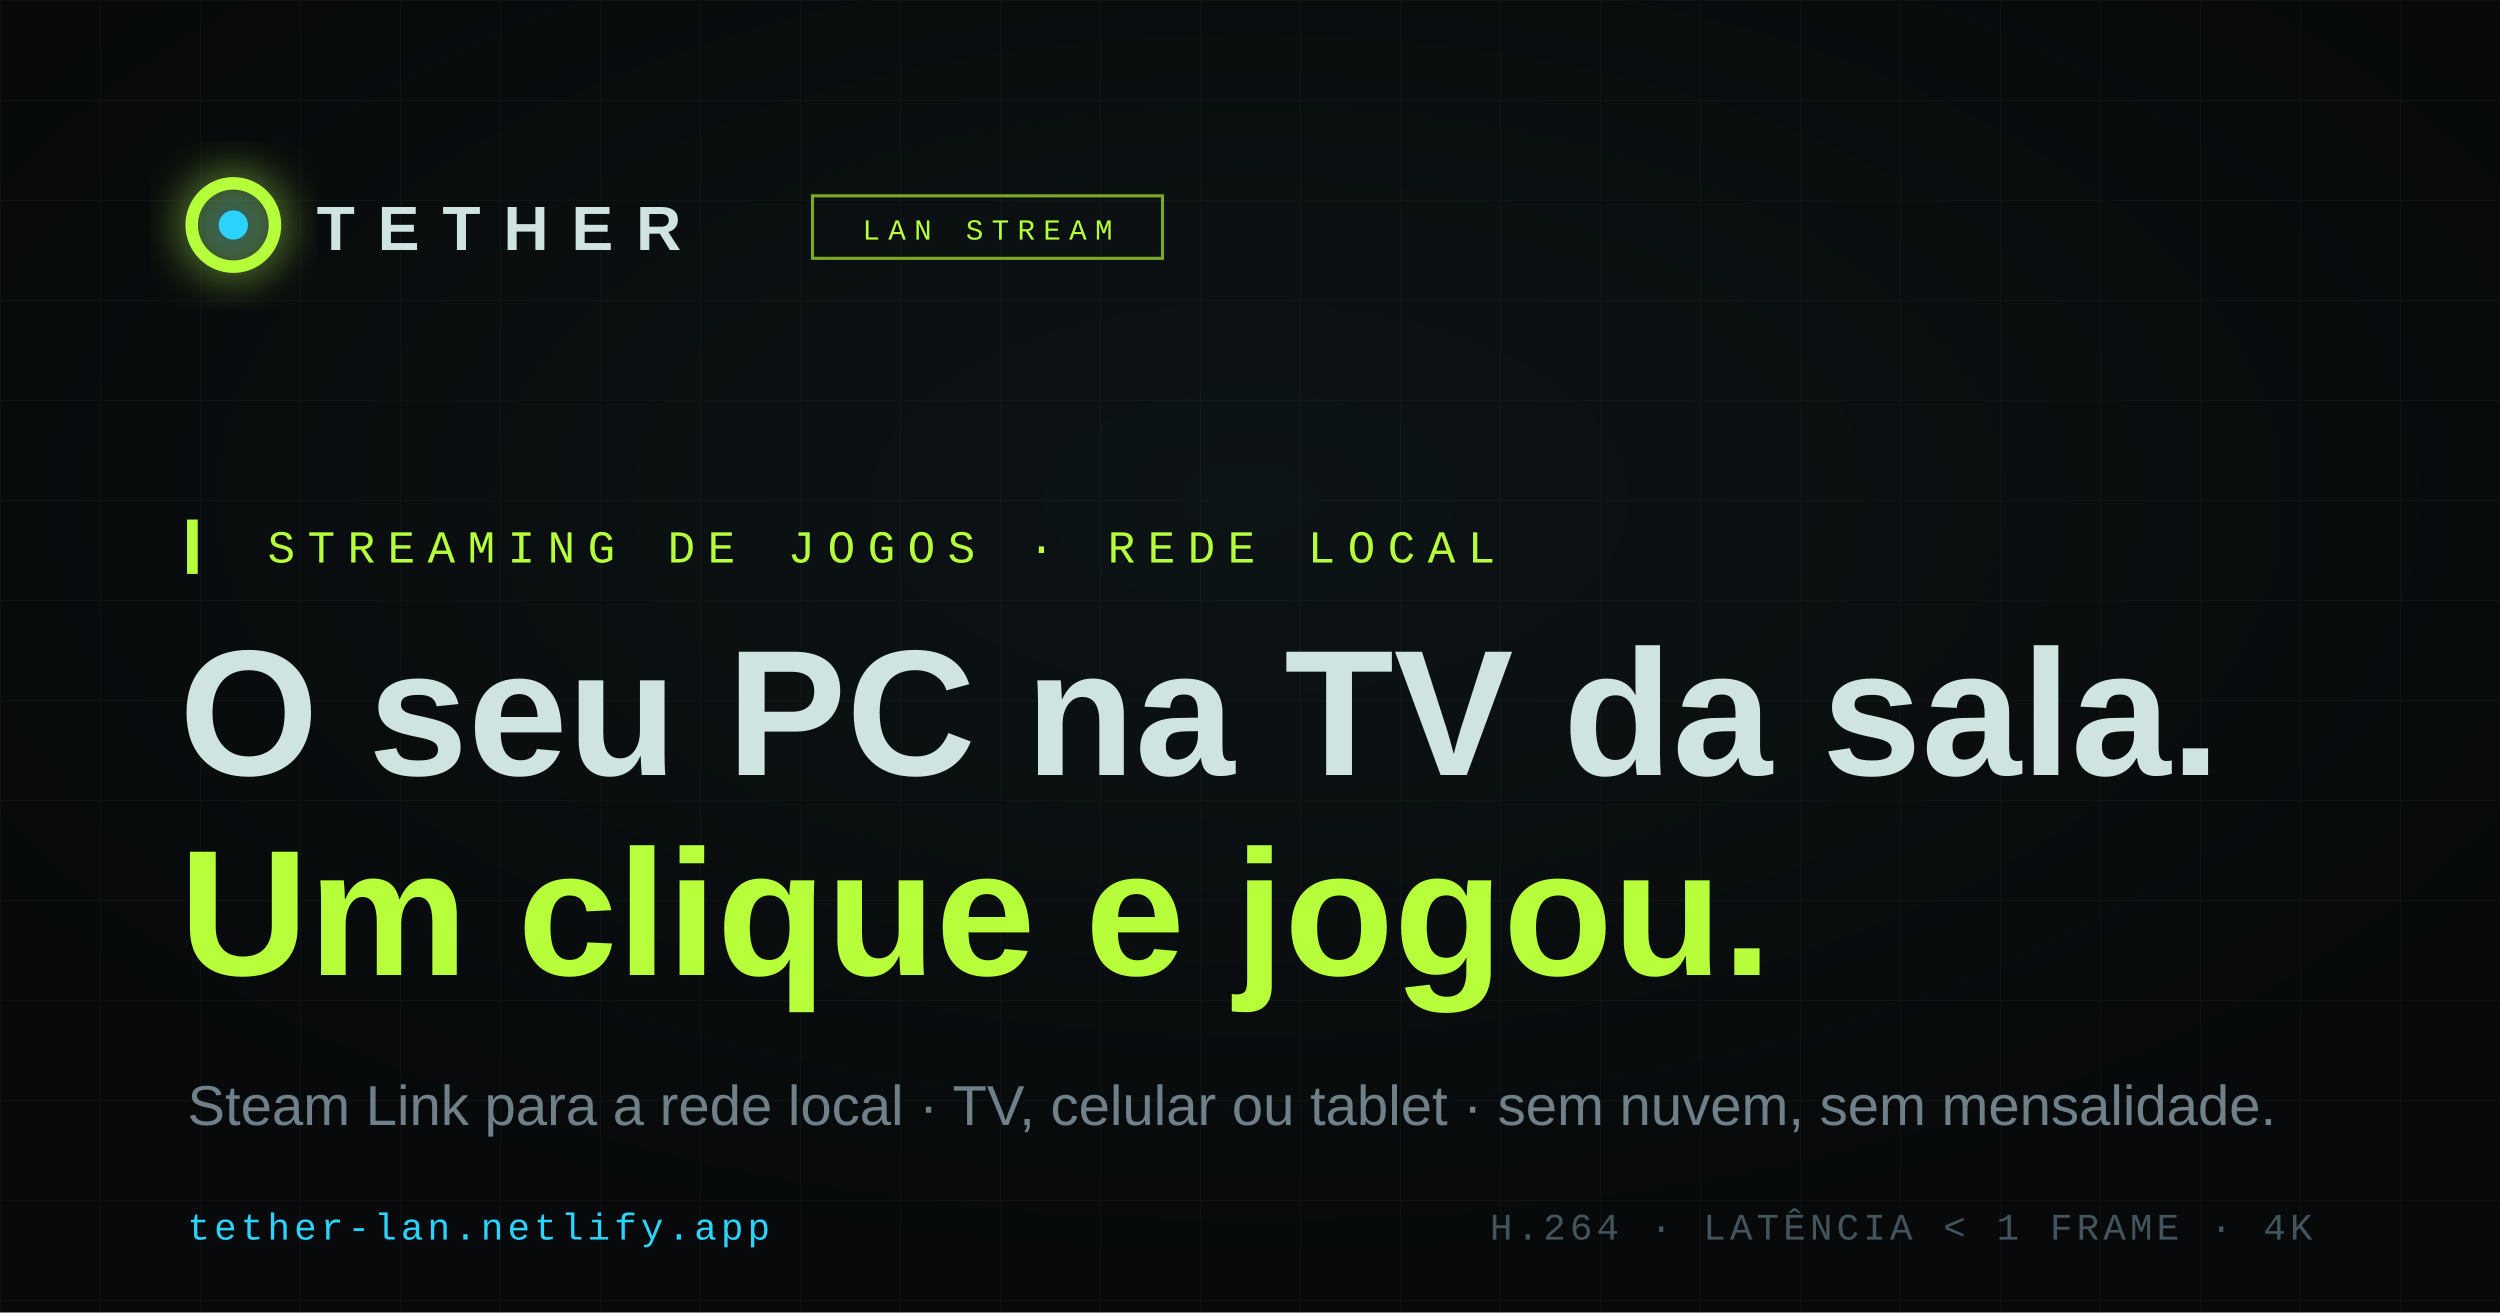
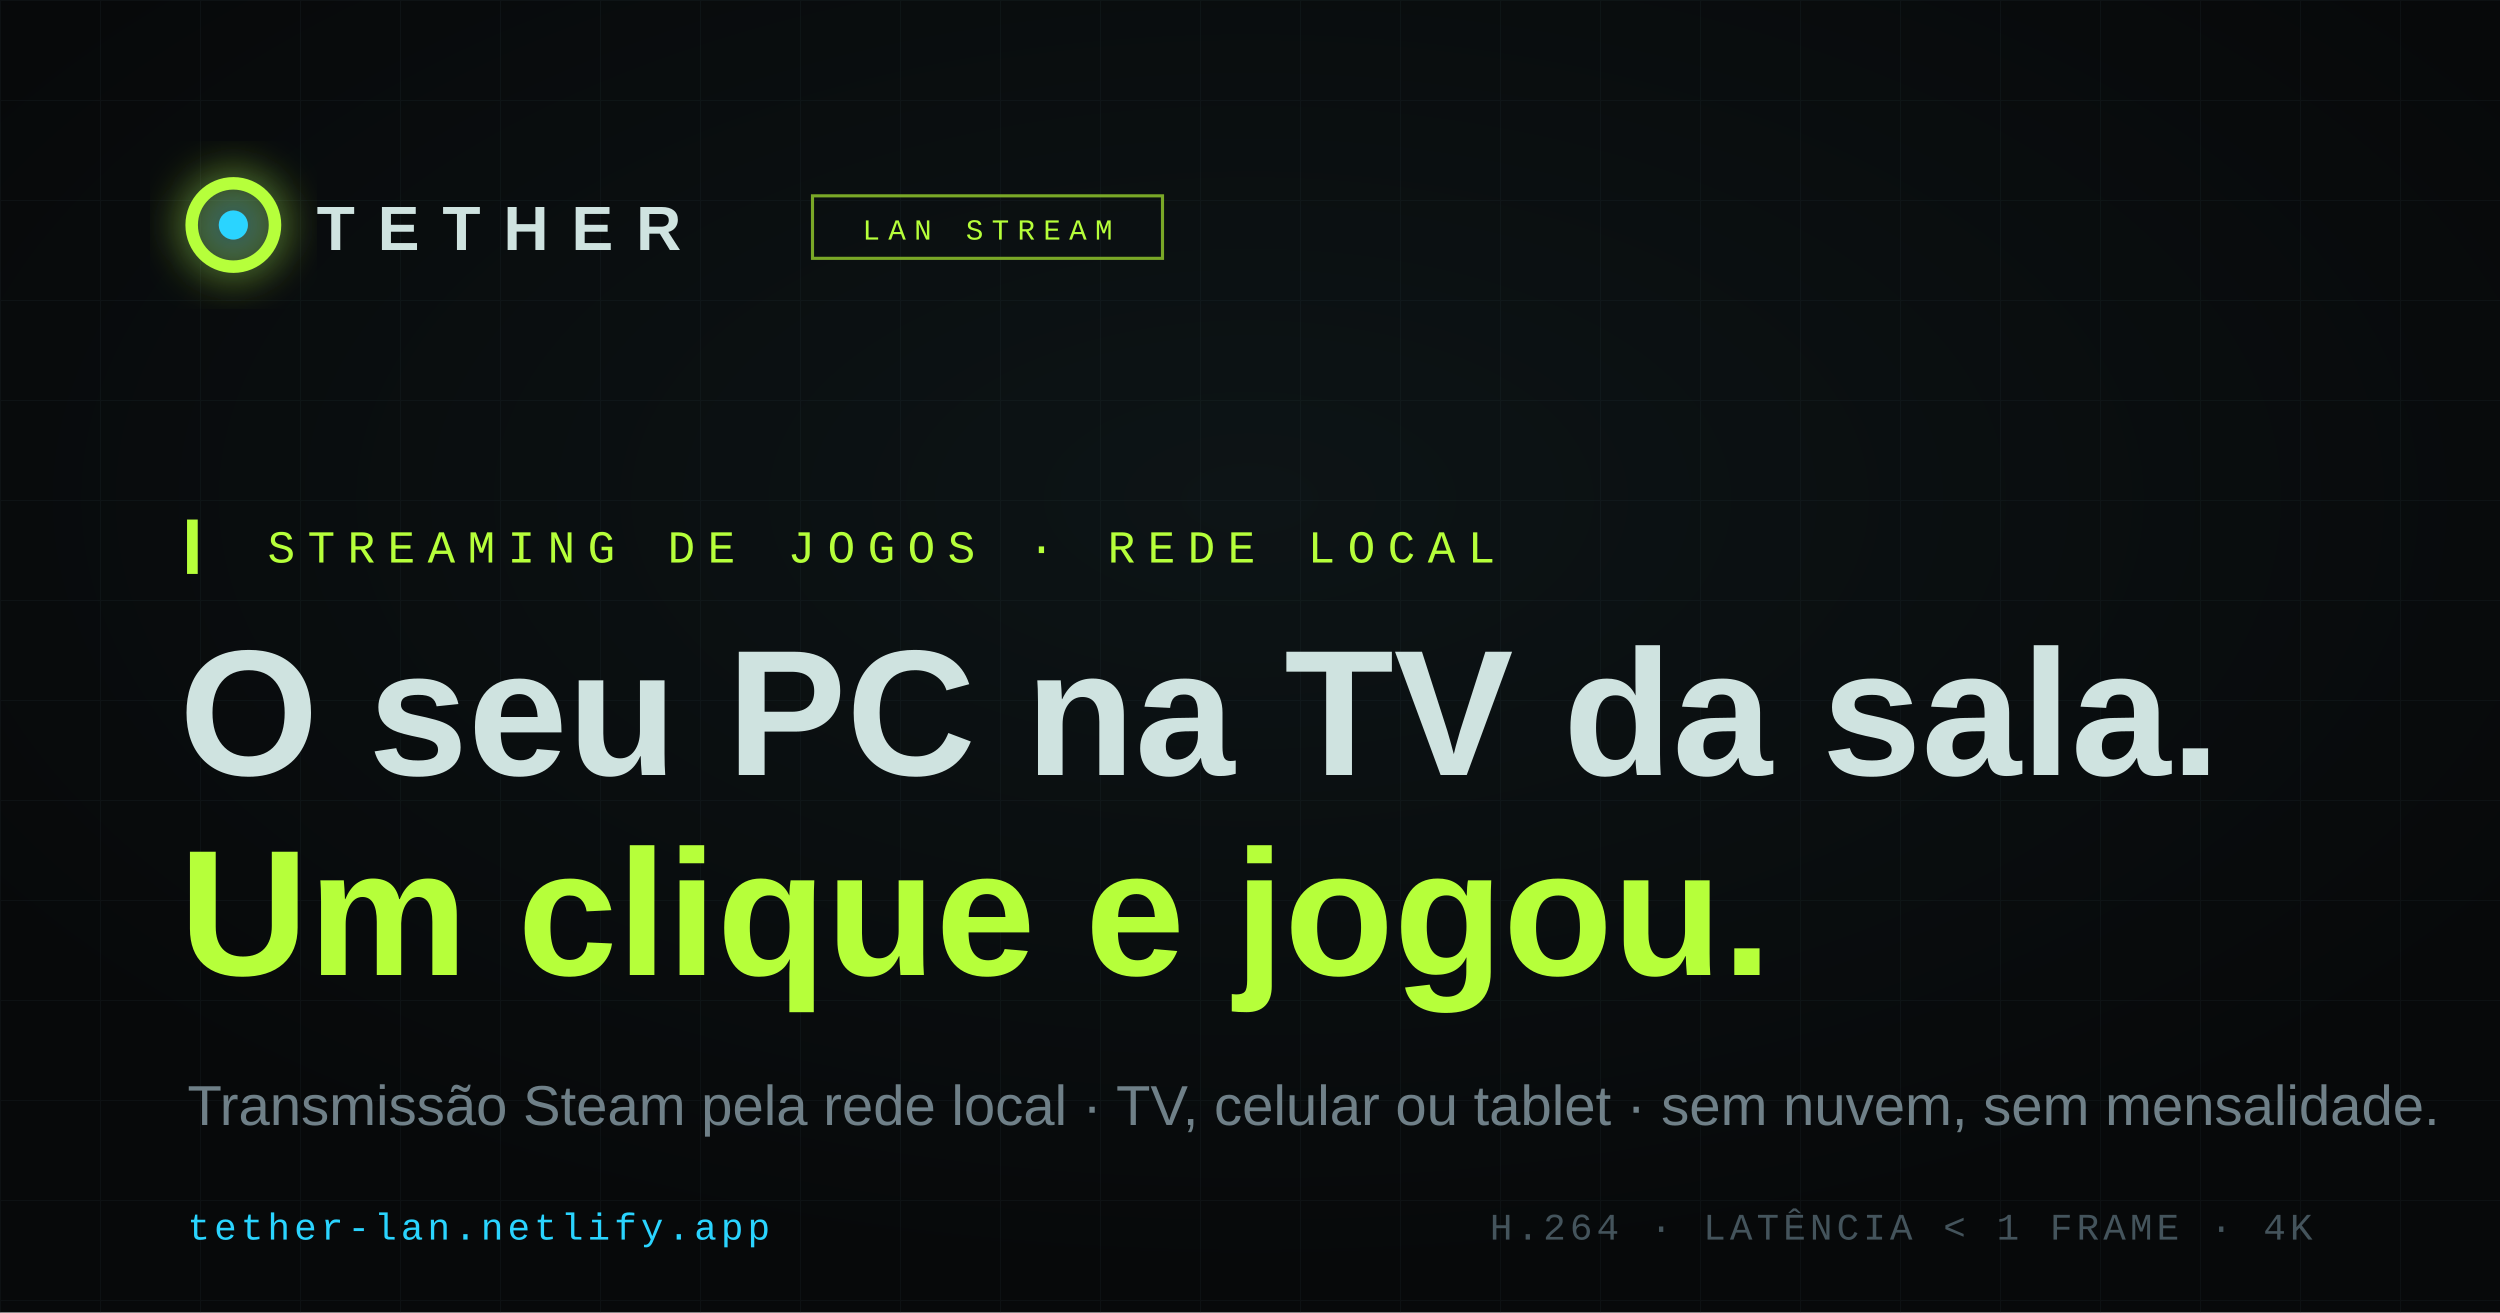
<svg xmlns="http://www.w3.org/2000/svg" width="1200" height="630" viewBox="0 0 1200 630">
  <defs>
    <radialGradient id="glow" cx="50%" cy="38%" r="60%">
      <stop offset="0%" stop-color="#0d1416" />
      <stop offset="100%" stop-color="#07090a" />
    </radialGradient>
    <filter id="acidGlow" x="-50%" y="-50%" width="200%" height="200%">
      <feGaussianBlur stdDeviation="10" result="b" />
      <feMerge>
        <feMergeNode in="b" />
        <feMergeNode in="SourceGraphic" />
      </feMerge>
    </filter>
    <pattern id="grid" width="48" height="48" patternUnits="userSpaceOnUse">
      <path d="M48 0H0V48" fill="none" stroke="#2c3a42" stroke-opacity="0.18" stroke-width="1" />
    </pattern>
  </defs>
  <rect width="1200" height="630" fill="url(#glow)" />
  <rect width="1200" height="630" fill="url(#grid)" />
  <g transform="translate(90,86)">
    <g filter="url(#acidGlow)">
      <circle cx="22" cy="22" r="20" fill="none" stroke="#b6ff3a" stroke-width="6" />
      <circle cx="22" cy="22" r="7" fill="#2ad4ff" />
    </g>
    <text x="62" y="34" font-family="'Segoe UI',Arial,sans-serif" font-size="30" font-weight="700" letter-spacing="11" fill="#cfe3e0">TETHER</text>
    <g transform="translate(300,8)">
      <rect x="0" y="0" width="168" height="30" fill="none" stroke="#7aa827" stroke-width="1.5" />
      <text x="84" y="21" text-anchor="middle" font-family="'Courier New',monospace" font-size="14" letter-spacing="4" fill="#b6ff3a">LAN STREAM</text>
    </g>
  </g>
  <text x="90" y="270" font-family="'Courier New',monospace" font-size="22" letter-spacing="6" fill="#b6ff3a">▍ STREAMING DE JOGOS · REDE LOCAL</text>
  <text x="86" y="372" font-family="'Segoe UI',Arial,sans-serif" font-size="86" font-weight="800" fill="#cfe3e0">O seu PC na TV da sala.</text>
  <text x="86" y="468" font-family="'Segoe UI',Arial,sans-serif" font-size="86" font-weight="800" fill="#b6ff3a">Um clique e jogou.</text>
-   <text x="90" y="540" font-family="'Segoe UI',Arial,sans-serif" font-size="27" fill="#6f8088">Steam Link para a rede local · TV, celular ou tablet · sem nuvem, sem mensalidade.</text>
+   <text x="90" y="540" font-family="'Segoe UI',Arial,sans-serif" font-size="27" fill="#6f8088">Transmissão Steam pela rede local · TV, celular ou tablet · sem nuvem, sem mensalidade.</text>
  <g font-family="'Courier New',monospace" font-size="18" letter-spacing="2">
    <text x="90" y="595" fill="#2ad4ff">tether-lan.netlify.app</text>
    <text x="1110" y="595" text-anchor="end" fill="#44545c">H.264 · LATÊNCIA &lt; 1 FRAME · 4K</text>
  </g>
</svg>
